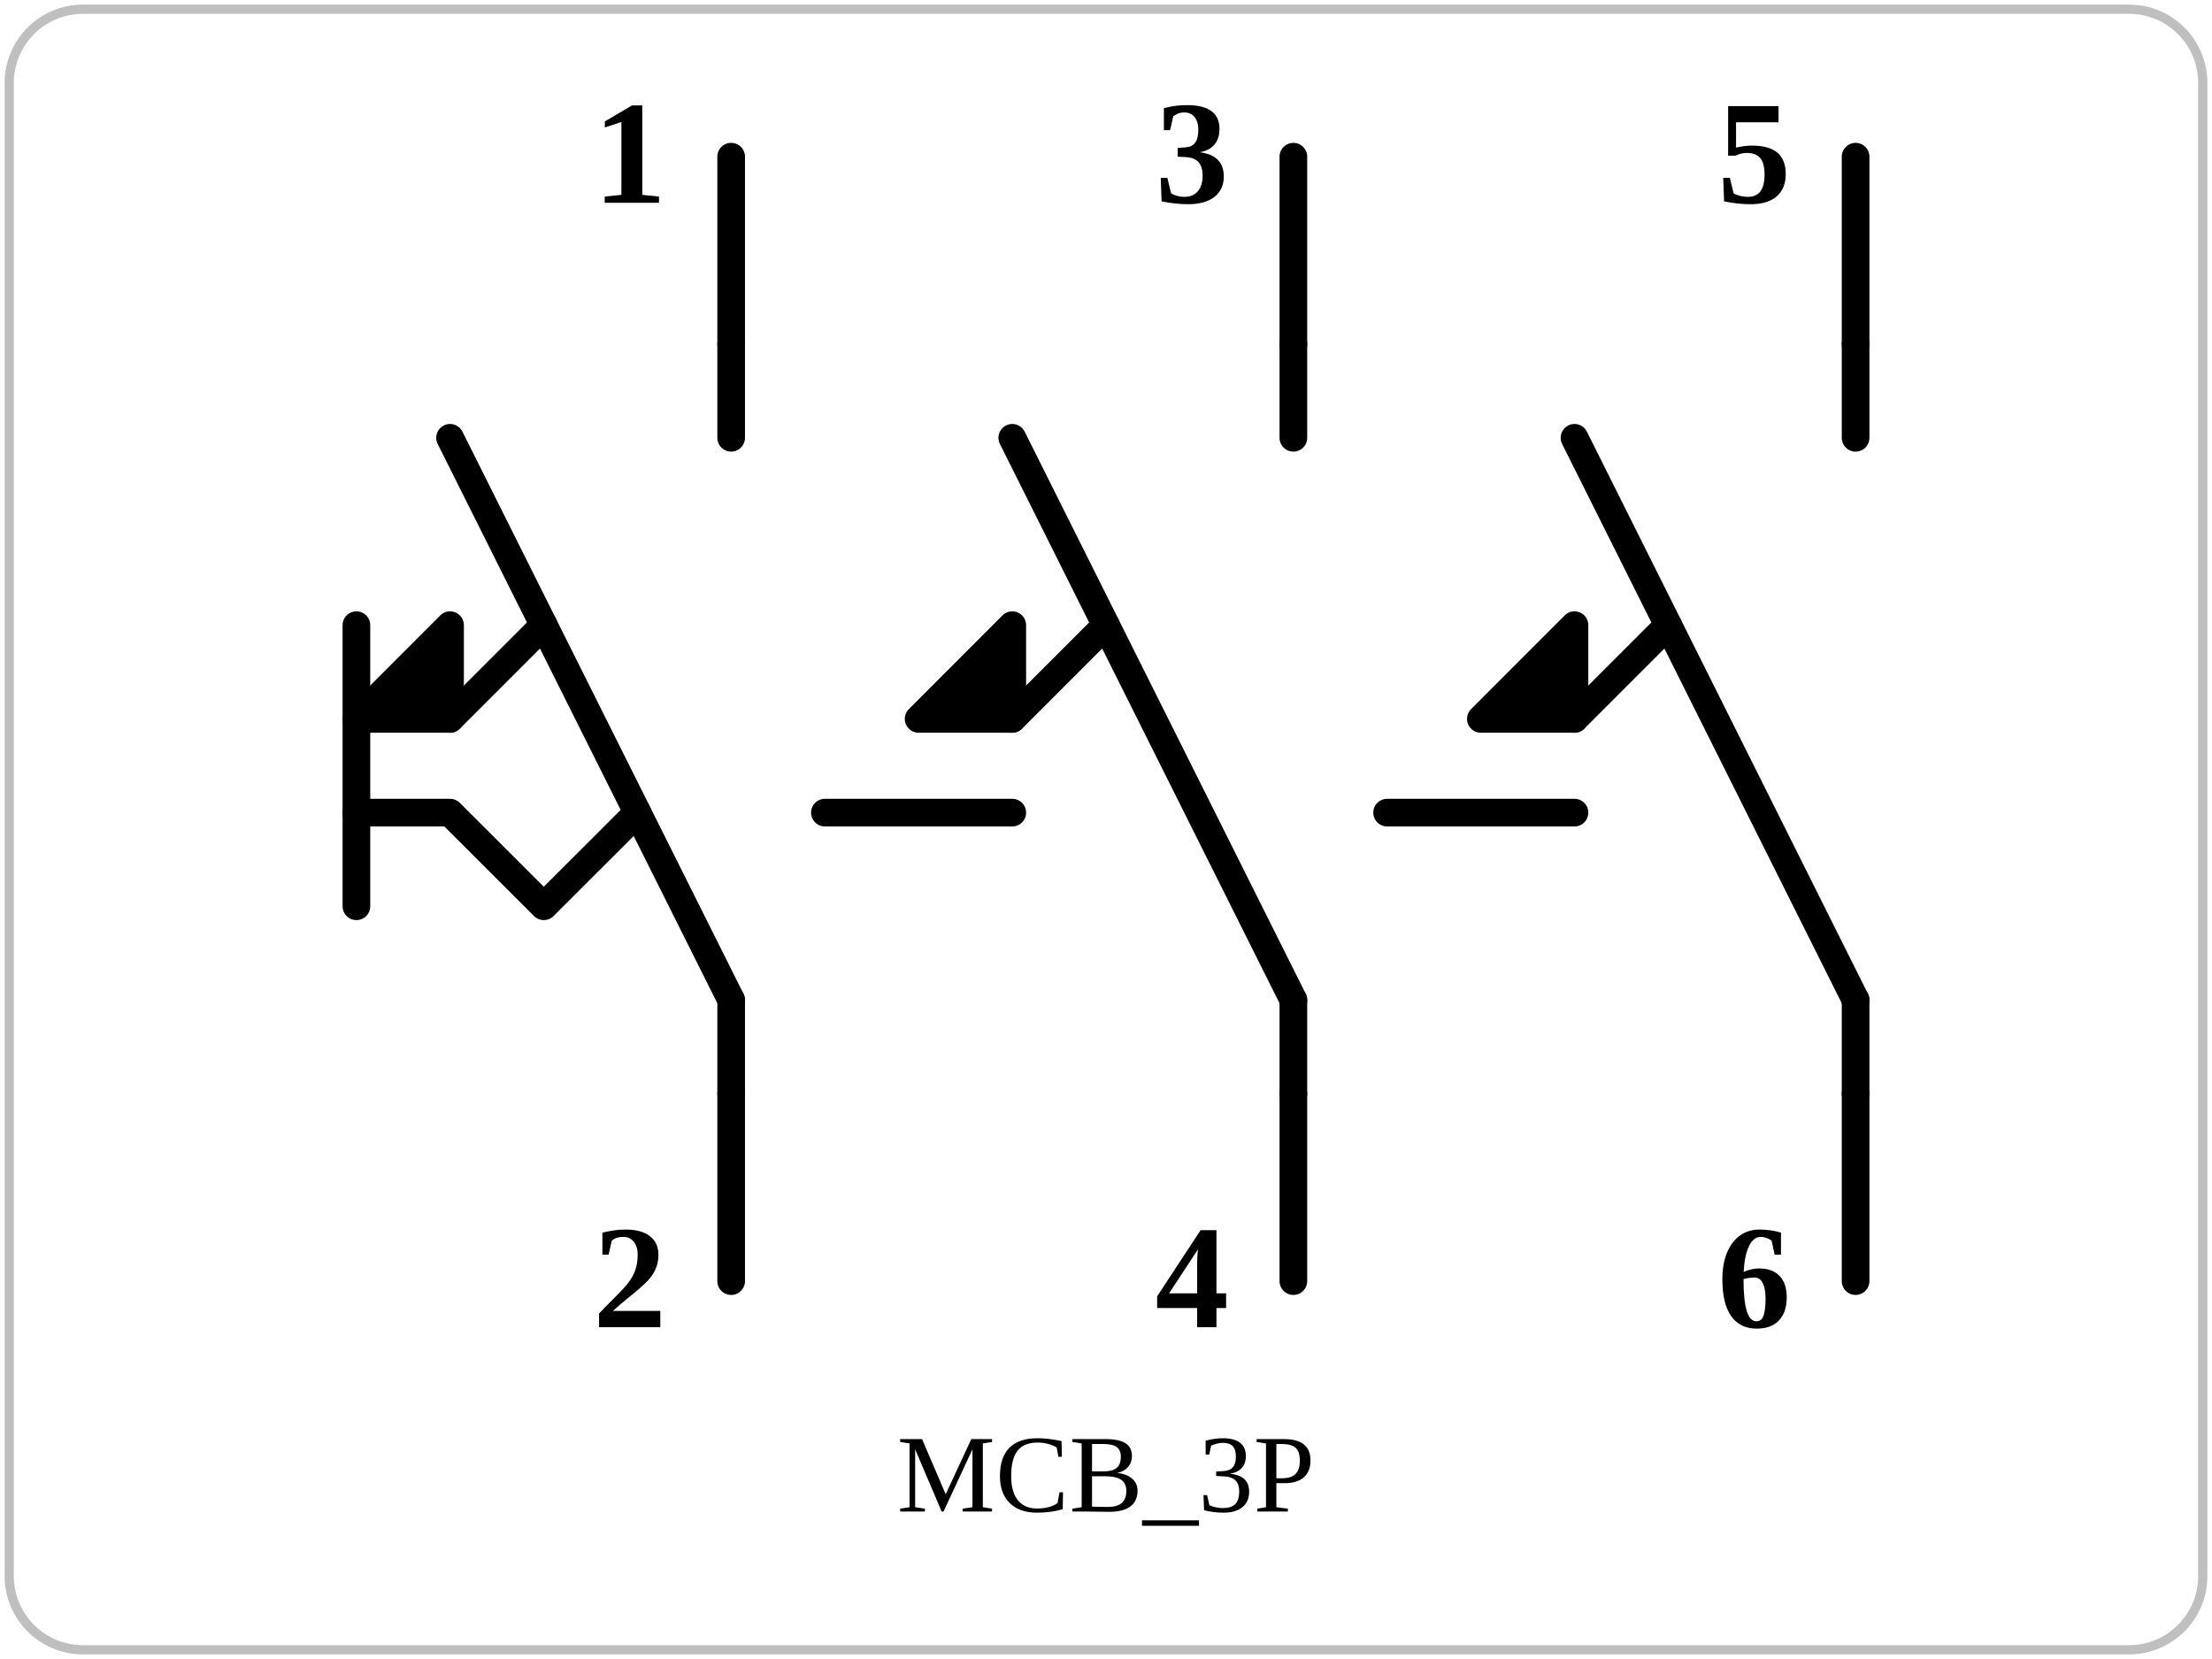
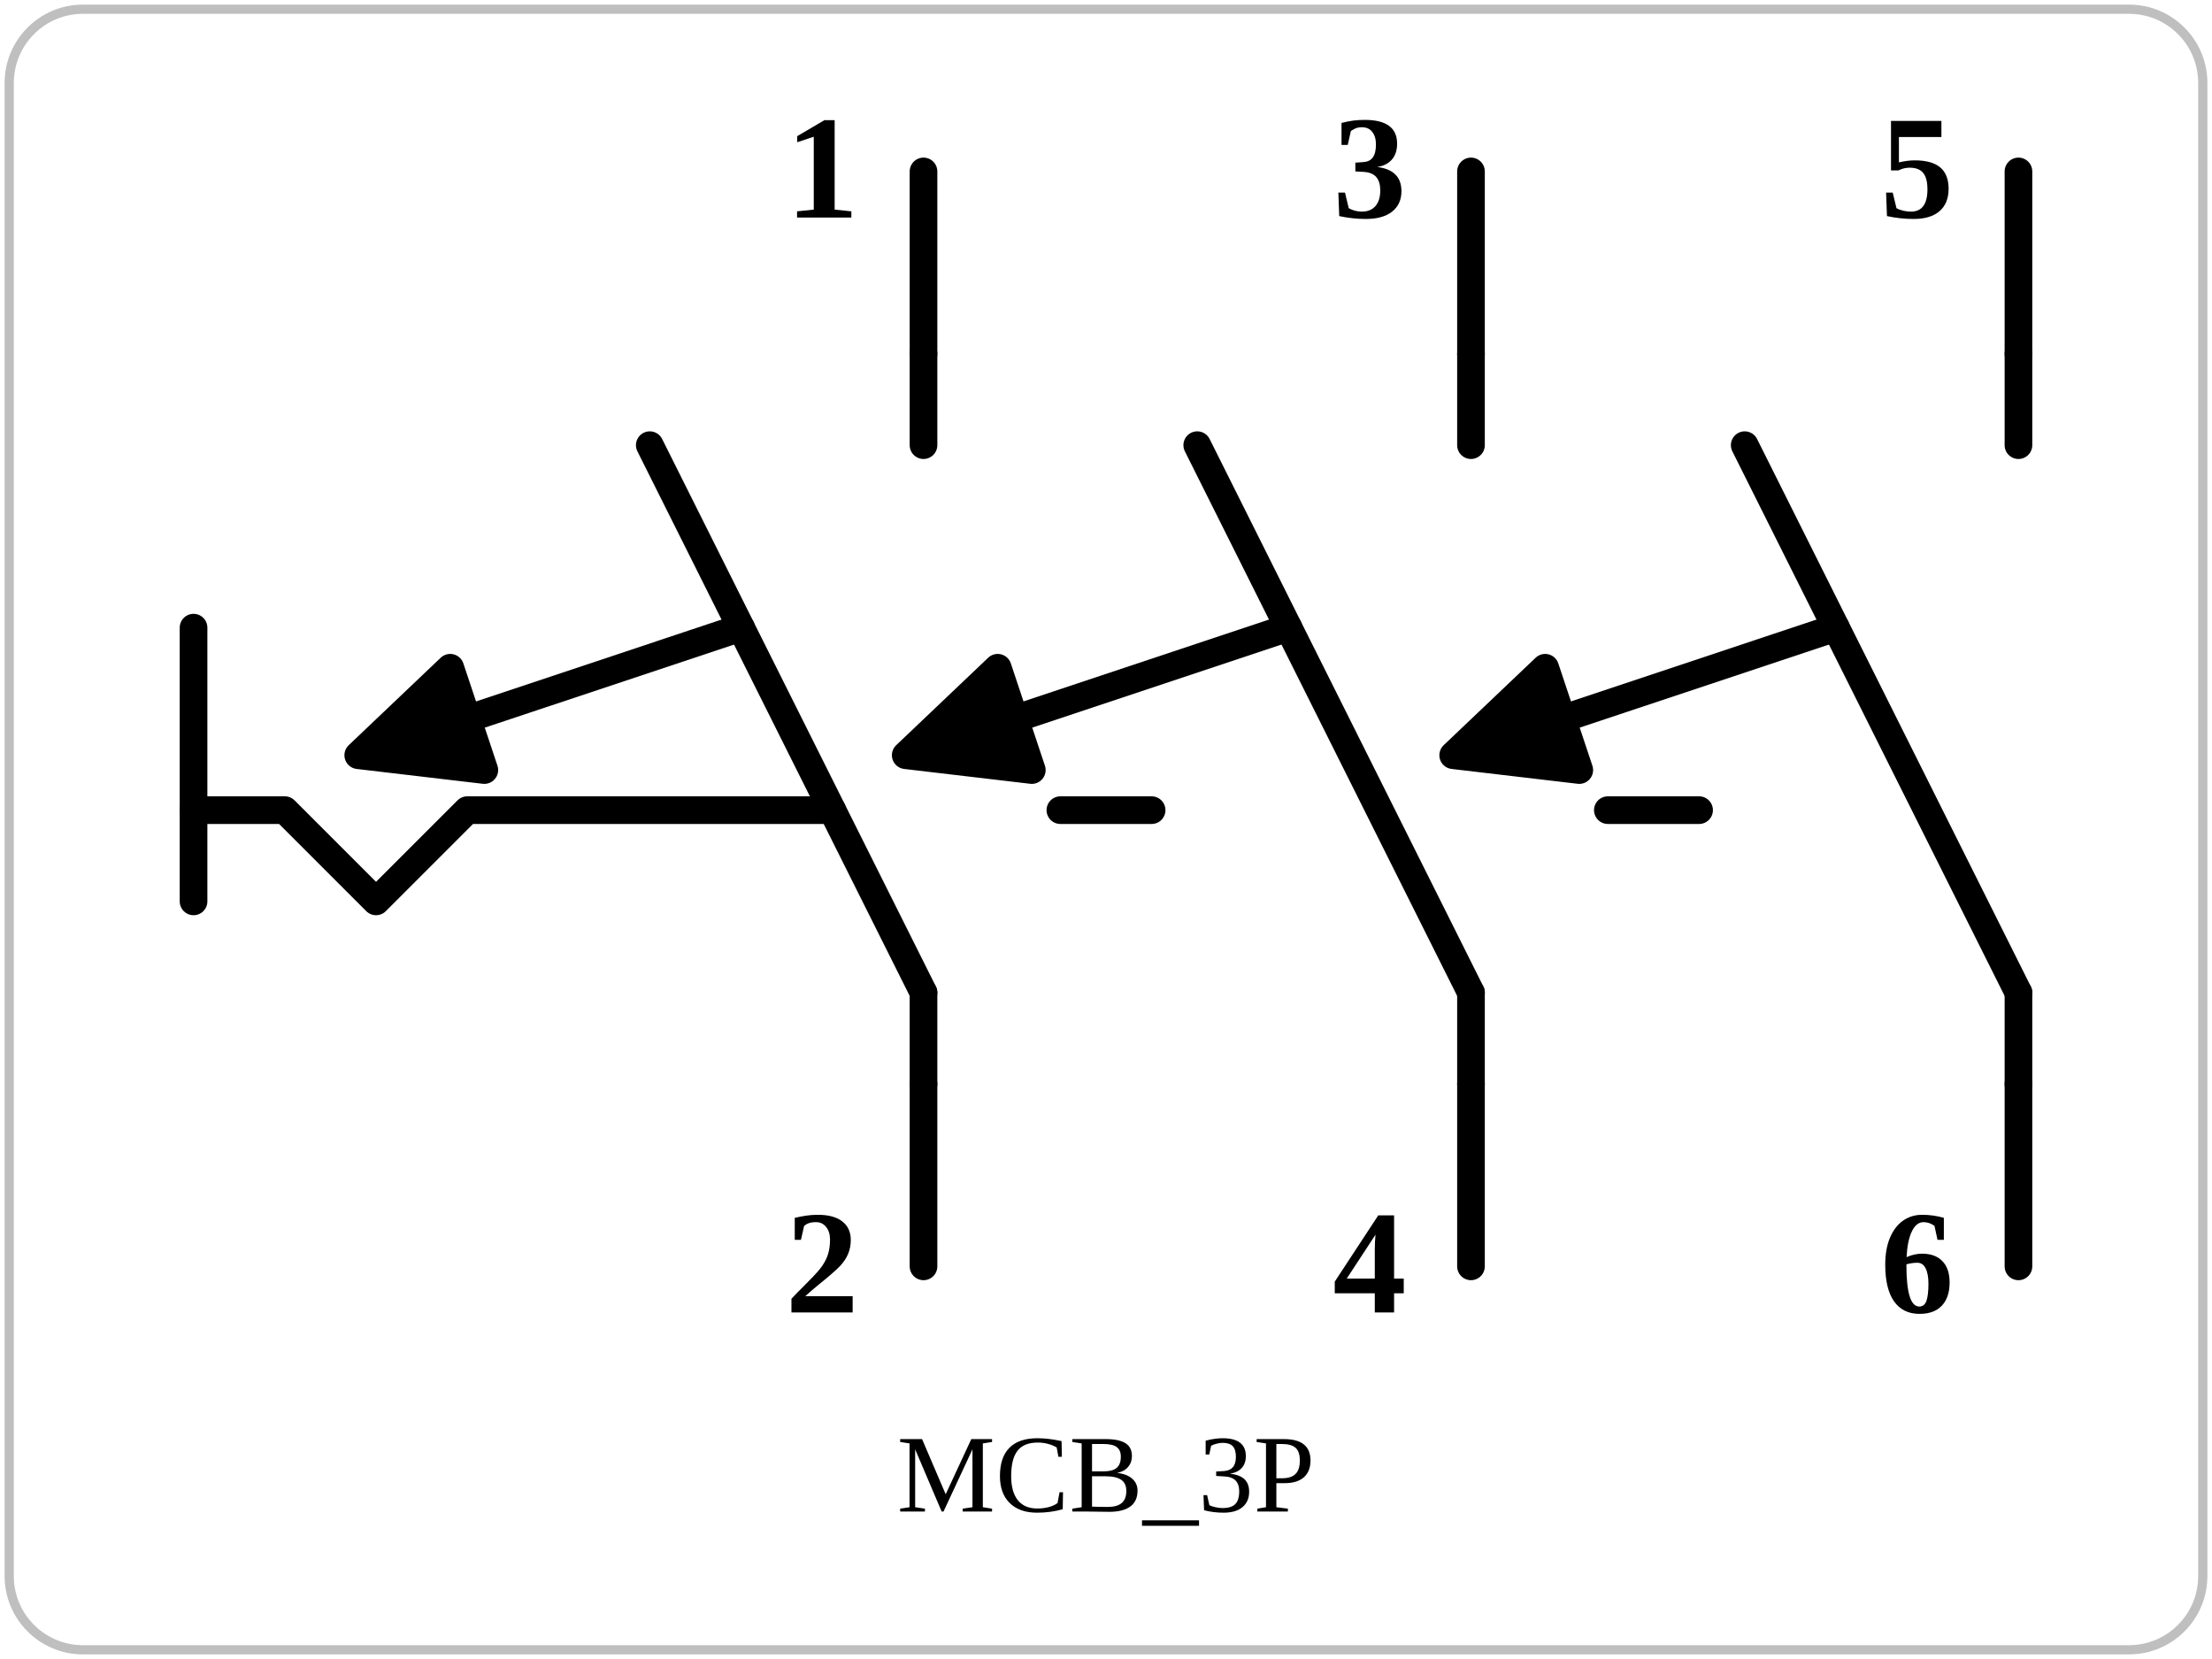
<svg xmlns="http://www.w3.org/2000/svg" viewBox="0 0 240 180" role="img">
  <rect x="1" y="1" width="238" height="178" rx="8" fill="none" stroke="currentColor" opacity="0.25" />
-   <polyline points="79.33,37.33 79.33,47.50" fill="none" stroke="currentColor" stroke-width="3" stroke-linejoin="round" stroke-linecap="round" />
-   <polyline points="48.83,47.50 79.33,108.50" fill="none" stroke="currentColor" stroke-width="3" stroke-linejoin="round" stroke-linecap="round" />
-   <polyline points="79.33,108.50 79.33,118.67" fill="none" stroke="currentColor" stroke-width="3" stroke-linejoin="round" stroke-linecap="round" />
-   <polyline points="38.67,67.83 38.67,98.33" fill="none" stroke="currentColor" stroke-width="3" stroke-linejoin="round" stroke-linecap="round" />
-   <polyline points="38.67,88.17 48.83,88.17 59.00,98.33 69.17,88.17" fill="none" stroke="currentColor" stroke-width="3" stroke-linejoin="round" stroke-linecap="round" />
-   <polygon points="38.67,78.00 48.83,67.83 48.83,78.00 38.67,78.00" fill="currentColor" stroke="currentColor" stroke-width="3" stroke-linejoin="round" stroke-linecap="round" />
-   <polyline points="48.83,78.00 59.00,67.83" fill="none" stroke="currentColor" stroke-width="3" stroke-linejoin="round" stroke-linecap="round" />
-   <polyline points="140.33,37.33 140.33,47.50" fill="none" stroke="currentColor" stroke-width="3" stroke-linejoin="round" stroke-linecap="round" />
-   <polyline points="109.83,47.50 140.33,108.50" fill="none" stroke="currentColor" stroke-width="3" stroke-linejoin="round" stroke-linecap="round" />
-   <polyline points="140.33,108.50 140.33,118.67" fill="none" stroke="currentColor" stroke-width="3" stroke-linejoin="round" stroke-linecap="round" />
-   <polygon points="99.67,78.00 109.83,67.83 109.83,78.00 99.67,78.00" fill="currentColor" stroke="currentColor" stroke-width="3" stroke-linejoin="round" stroke-linecap="round" />
-   <polyline points="109.83,78.00 120.00,67.83" fill="none" stroke="currentColor" stroke-width="3" stroke-linejoin="round" stroke-linecap="round" />
-   <polyline points="201.33,37.33 201.33,47.50" fill="none" stroke="currentColor" stroke-width="3" stroke-linejoin="round" stroke-linecap="round" />
-   <polyline points="170.83,47.50 201.33,108.50" fill="none" stroke="currentColor" stroke-width="3" stroke-linejoin="round" stroke-linecap="round" />
-   <polyline points="201.33,108.50 201.33,118.67" fill="none" stroke="currentColor" stroke-width="3" stroke-linejoin="round" stroke-linecap="round" />
-   <polygon points="160.67,78.00 170.83,67.83 170.83,78.00 160.67,78.00" fill="currentColor" stroke="currentColor" stroke-width="3" stroke-linejoin="round" stroke-linecap="round" />
-   <polyline points="170.83,78.00 181.00,67.83" fill="none" stroke="currentColor" stroke-width="3" stroke-linejoin="round" stroke-linecap="round" />
-   <polyline points="89.50,88.17 109.83,88.17" fill="none" stroke="currentColor" stroke-width="3" stroke-linejoin="round" stroke-linecap="round" />
-   <polyline points="150.50,88.17 170.83,88.17" fill="none" stroke="currentColor" stroke-width="3" stroke-linejoin="round" stroke-linecap="round" />
-   <line x1="79.33" y1="17.00" x2="79.33" y2="37.33" stroke="currentColor" stroke-width="3" stroke-linecap="round" />
-   <text x="68.33" y="22.00" text-anchor="middle" font-size="16" font-weight="600">1</text>
-   <line x1="79.33" y1="139.00" x2="79.33" y2="118.67" stroke="currentColor" stroke-width="3" stroke-linecap="round" />
-   <text x="68.33" y="144.00" text-anchor="middle" font-size="16" font-weight="600">2</text>
-   <line x1="140.33" y1="17.00" x2="140.33" y2="37.33" stroke="currentColor" stroke-width="3" stroke-linecap="round" />
-   <text x="129.33" y="22.00" text-anchor="middle" font-size="16" font-weight="600">3</text>
-   <line x1="140.33" y1="139.00" x2="140.33" y2="118.67" stroke="currentColor" stroke-width="3" stroke-linecap="round" />
-   <text x="129.33" y="144.00" text-anchor="middle" font-size="16" font-weight="600">4</text>
-   <line x1="201.33" y1="17.00" x2="201.33" y2="37.33" stroke="currentColor" stroke-width="3" stroke-linecap="round" />
-   <text x="190.33" y="22.00" text-anchor="middle" font-size="16" font-weight="600">5</text>
-   <line x1="201.33" y1="139.00" x2="201.33" y2="118.67" stroke="currentColor" stroke-width="3" stroke-linecap="round" />
-   <text x="190.33" y="144.00" text-anchor="middle" font-size="16" font-weight="600">6</text>
+   <polyline points="100.20,38.40 100.20,48.30" fill="none" stroke="currentColor" stroke-width="3" stroke-linejoin="round" stroke-linecap="round" />
+   <polyline points="70.50,48.30 100.20,107.70" fill="none" stroke="currentColor" stroke-width="3" stroke-linejoin="round" stroke-linecap="round" />
+   <polyline points="100.20,107.70 100.20,117.60" fill="none" stroke="currentColor" stroke-width="3" stroke-linejoin="round" stroke-linecap="round" />
+   <polyline points="21.00,68.10 21.00,97.80" fill="none" stroke="currentColor" stroke-width="3" stroke-linejoin="round" stroke-linecap="round" />
+   <polyline points="21.00,87.90 30.90,87.90 40.80,97.80 50.70,87.90 90.30,87.90" fill="none" stroke="currentColor" stroke-width="3" stroke-linejoin="round" stroke-linecap="round" />
+   <polygon points="38.87,81.94 48.85,72.45 52.55,83.55 38.87,81.94" fill="currentColor" stroke="currentColor" stroke-width="3" stroke-linejoin="round" stroke-linecap="round" />
+   <polyline points="50.70,78.00 80.40,68.10" fill="none" stroke="currentColor" stroke-width="3" stroke-linejoin="round" stroke-linecap="round" />
+   <polyline points="159.60,38.40 159.60,48.30" fill="none" stroke="currentColor" stroke-width="3" stroke-linejoin="round" stroke-linecap="round" />
+   <polyline points="129.90,48.30 159.60,107.70" fill="none" stroke="currentColor" stroke-width="3" stroke-linejoin="round" stroke-linecap="round" />
+   <polyline points="159.60,107.70 159.60,117.60" fill="none" stroke="currentColor" stroke-width="3" stroke-linejoin="round" stroke-linecap="round" />
+   <polygon points="98.27,81.94 108.25,72.45 111.95,83.55 98.27,81.94" fill="currentColor" stroke="currentColor" stroke-width="3" stroke-linejoin="round" stroke-linecap="round" />
+   <polyline points="110.10,78.00 139.80,68.10" fill="none" stroke="currentColor" stroke-width="3" stroke-linejoin="round" stroke-linecap="round" />
+   <polyline points="219.00,38.40 219.00,48.30" fill="none" stroke="currentColor" stroke-width="3" stroke-linejoin="round" stroke-linecap="round" />
+   <polyline points="189.30,48.30 219.00,107.70" fill="none" stroke="currentColor" stroke-width="3" stroke-linejoin="round" stroke-linecap="round" />
+   <polyline points="219.00,107.70 219.00,117.60" fill="none" stroke="currentColor" stroke-width="3" stroke-linejoin="round" stroke-linecap="round" />
+   <polygon points="157.67,81.94 167.65,72.45 171.35,83.55 157.67,81.94" fill="currentColor" stroke="currentColor" stroke-width="3" stroke-linejoin="round" stroke-linecap="round" />
+   <polyline points="169.50,78.00 199.20,68.10" fill="none" stroke="currentColor" stroke-width="3" stroke-linejoin="round" stroke-linecap="round" />
+   <polyline points="115.05,87.90 124.95,87.90" fill="none" stroke="currentColor" stroke-width="3" stroke-linejoin="round" stroke-linecap="round" />
+   <polyline points="174.45,87.90 184.35,87.90" fill="none" stroke="currentColor" stroke-width="3" stroke-linejoin="round" stroke-linecap="round" />
+   <line x1="100.20" y1="18.60" x2="100.20" y2="38.40" stroke="currentColor" stroke-width="3" stroke-linecap="round" />
+   <text x="89.20" y="23.60" text-anchor="middle" font-size="16" font-weight="600">1</text>
+   <line x1="100.20" y1="137.40" x2="100.20" y2="117.60" stroke="currentColor" stroke-width="3" stroke-linecap="round" />
+   <text x="89.20" y="142.40" text-anchor="middle" font-size="16" font-weight="600">2</text>
+   <line x1="159.60" y1="18.60" x2="159.60" y2="38.40" stroke="currentColor" stroke-width="3" stroke-linecap="round" />
+   <text x="148.60" y="23.60" text-anchor="middle" font-size="16" font-weight="600">3</text>
+   <line x1="159.60" y1="137.40" x2="159.60" y2="117.60" stroke="currentColor" stroke-width="3" stroke-linecap="round" />
+   <text x="148.60" y="142.40" text-anchor="middle" font-size="16" font-weight="600">4</text>
+   <line x1="219.00" y1="18.60" x2="219.00" y2="38.40" stroke="currentColor" stroke-width="3" stroke-linecap="round" />
+   <text x="208.00" y="23.60" text-anchor="middle" font-size="16" font-weight="600">5</text>
+   <line x1="219.00" y1="137.40" x2="219.00" y2="117.60" stroke="currentColor" stroke-width="3" stroke-linecap="round" />
+   <text x="208.00" y="142.40" text-anchor="middle" font-size="16" font-weight="600">6</text>
  <text x="120" y="164" text-anchor="middle" font-size="12">MCB_3P</text>
</svg>
